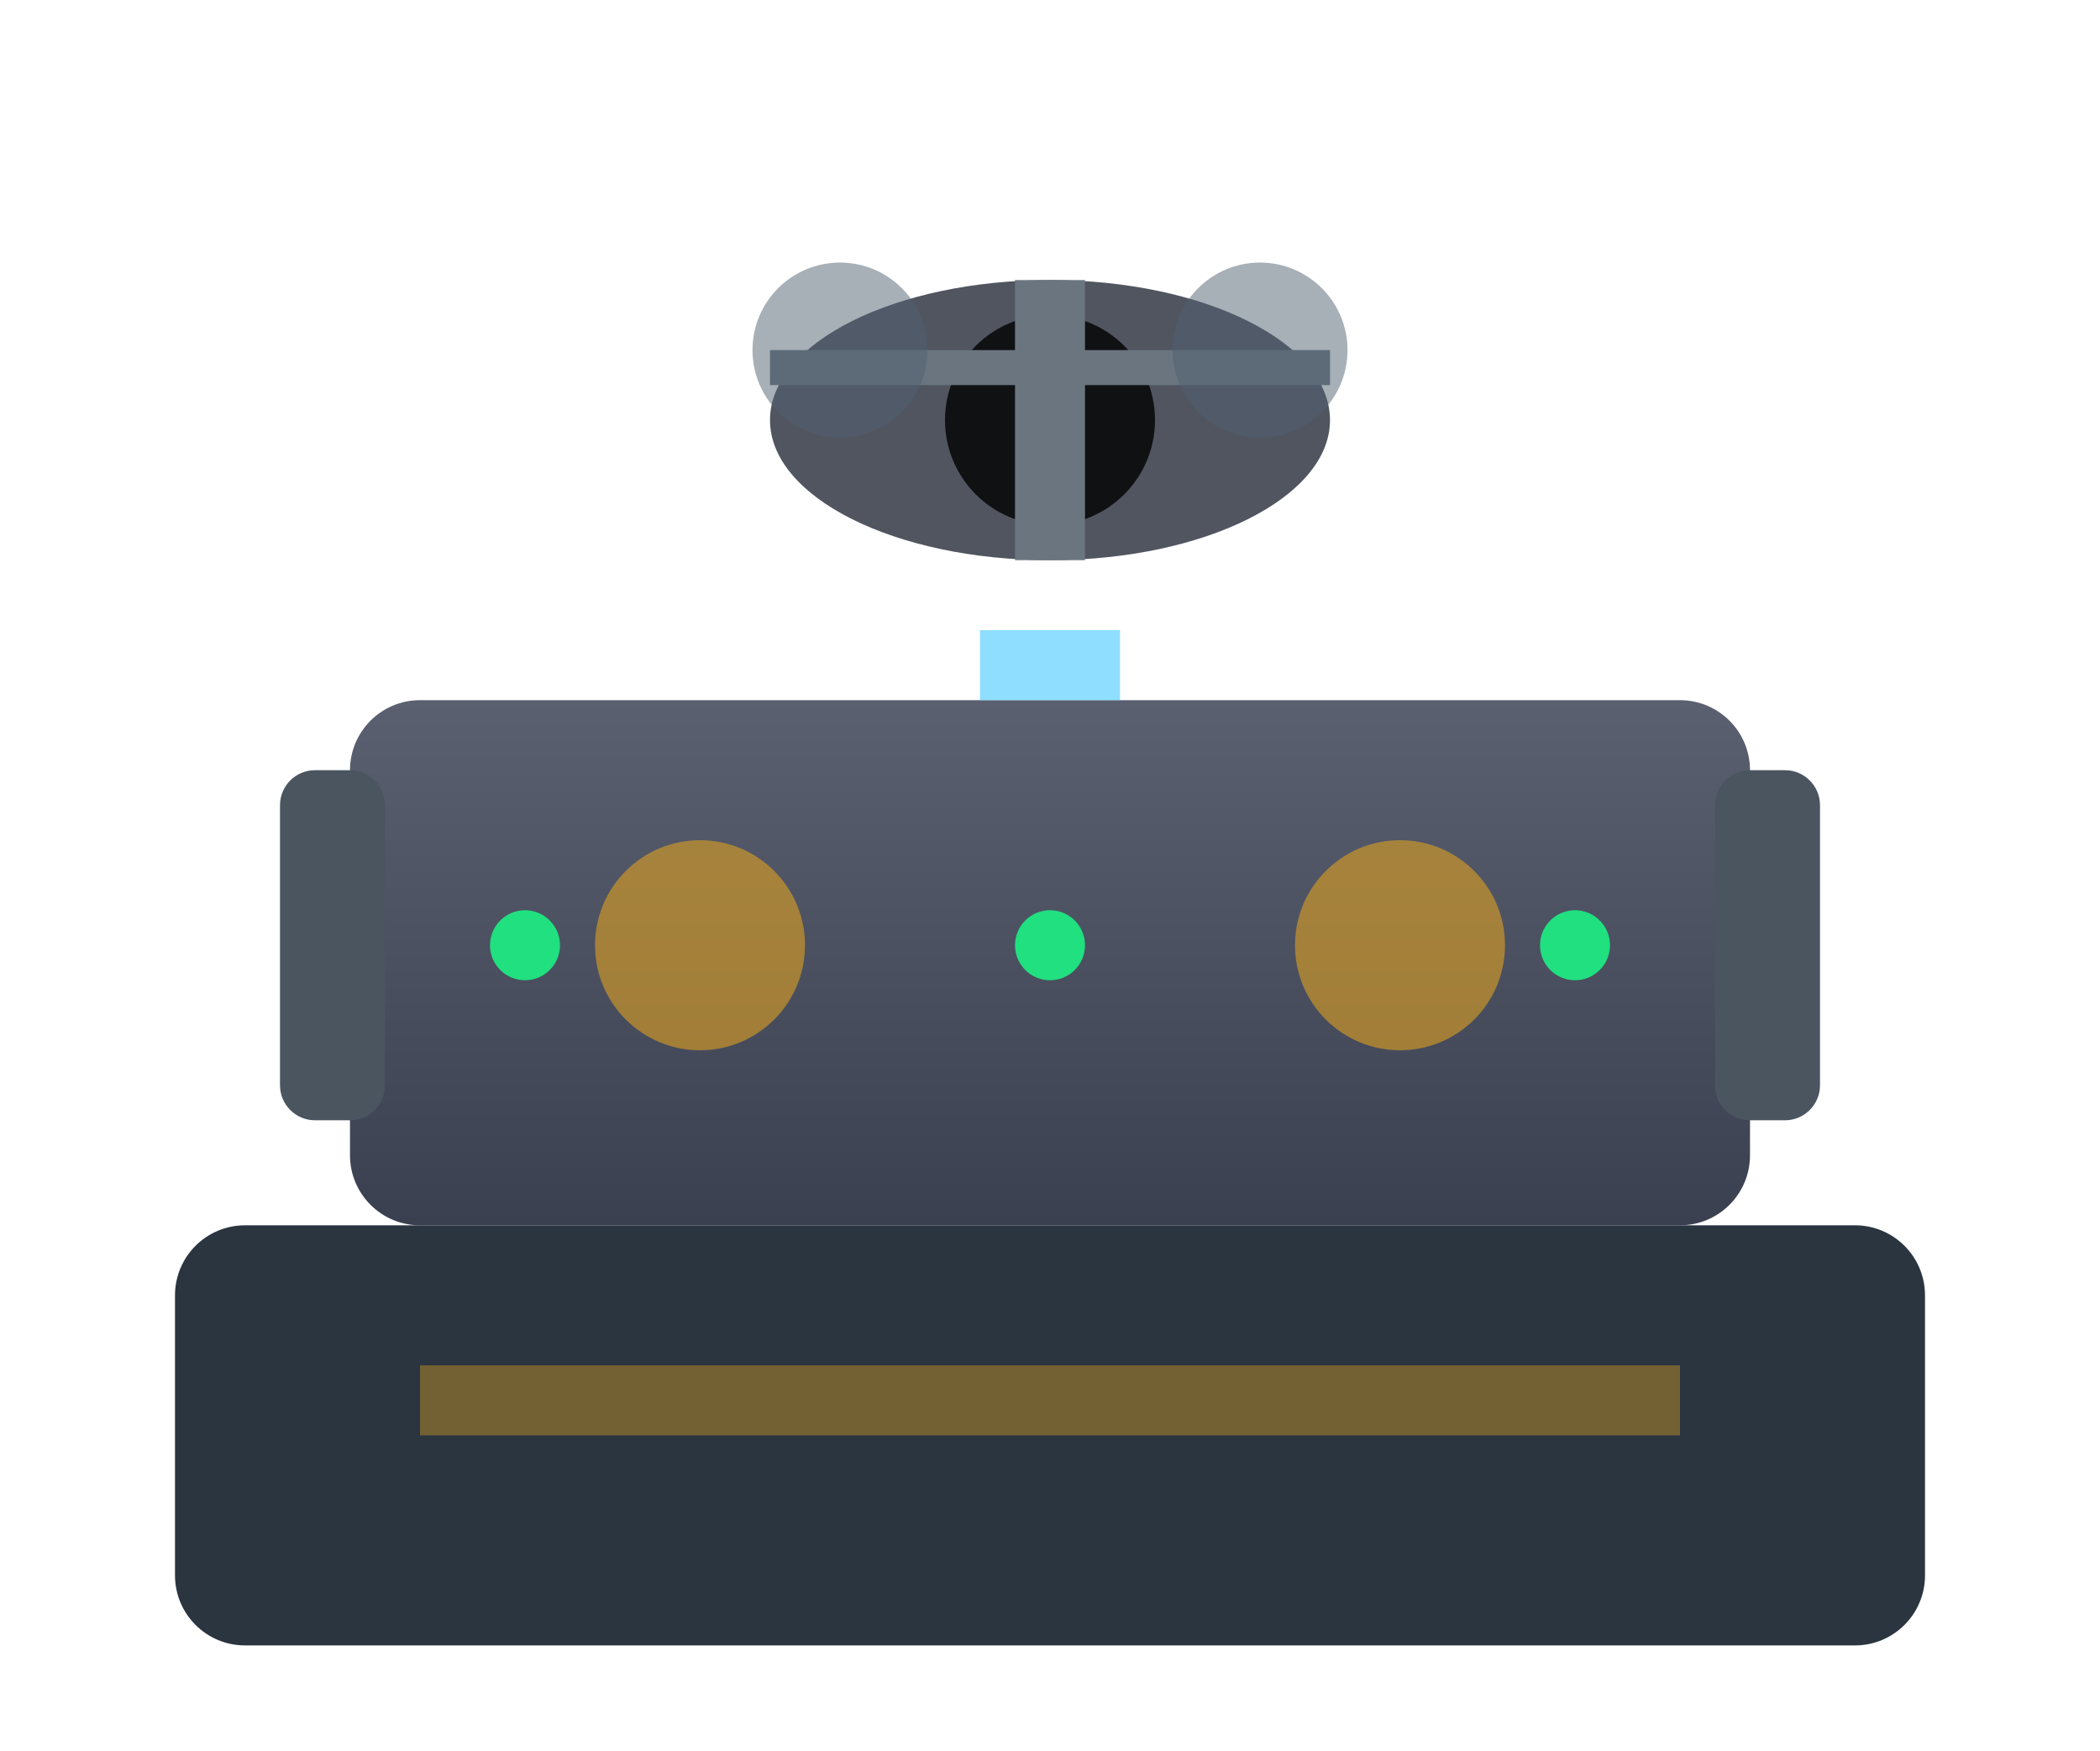
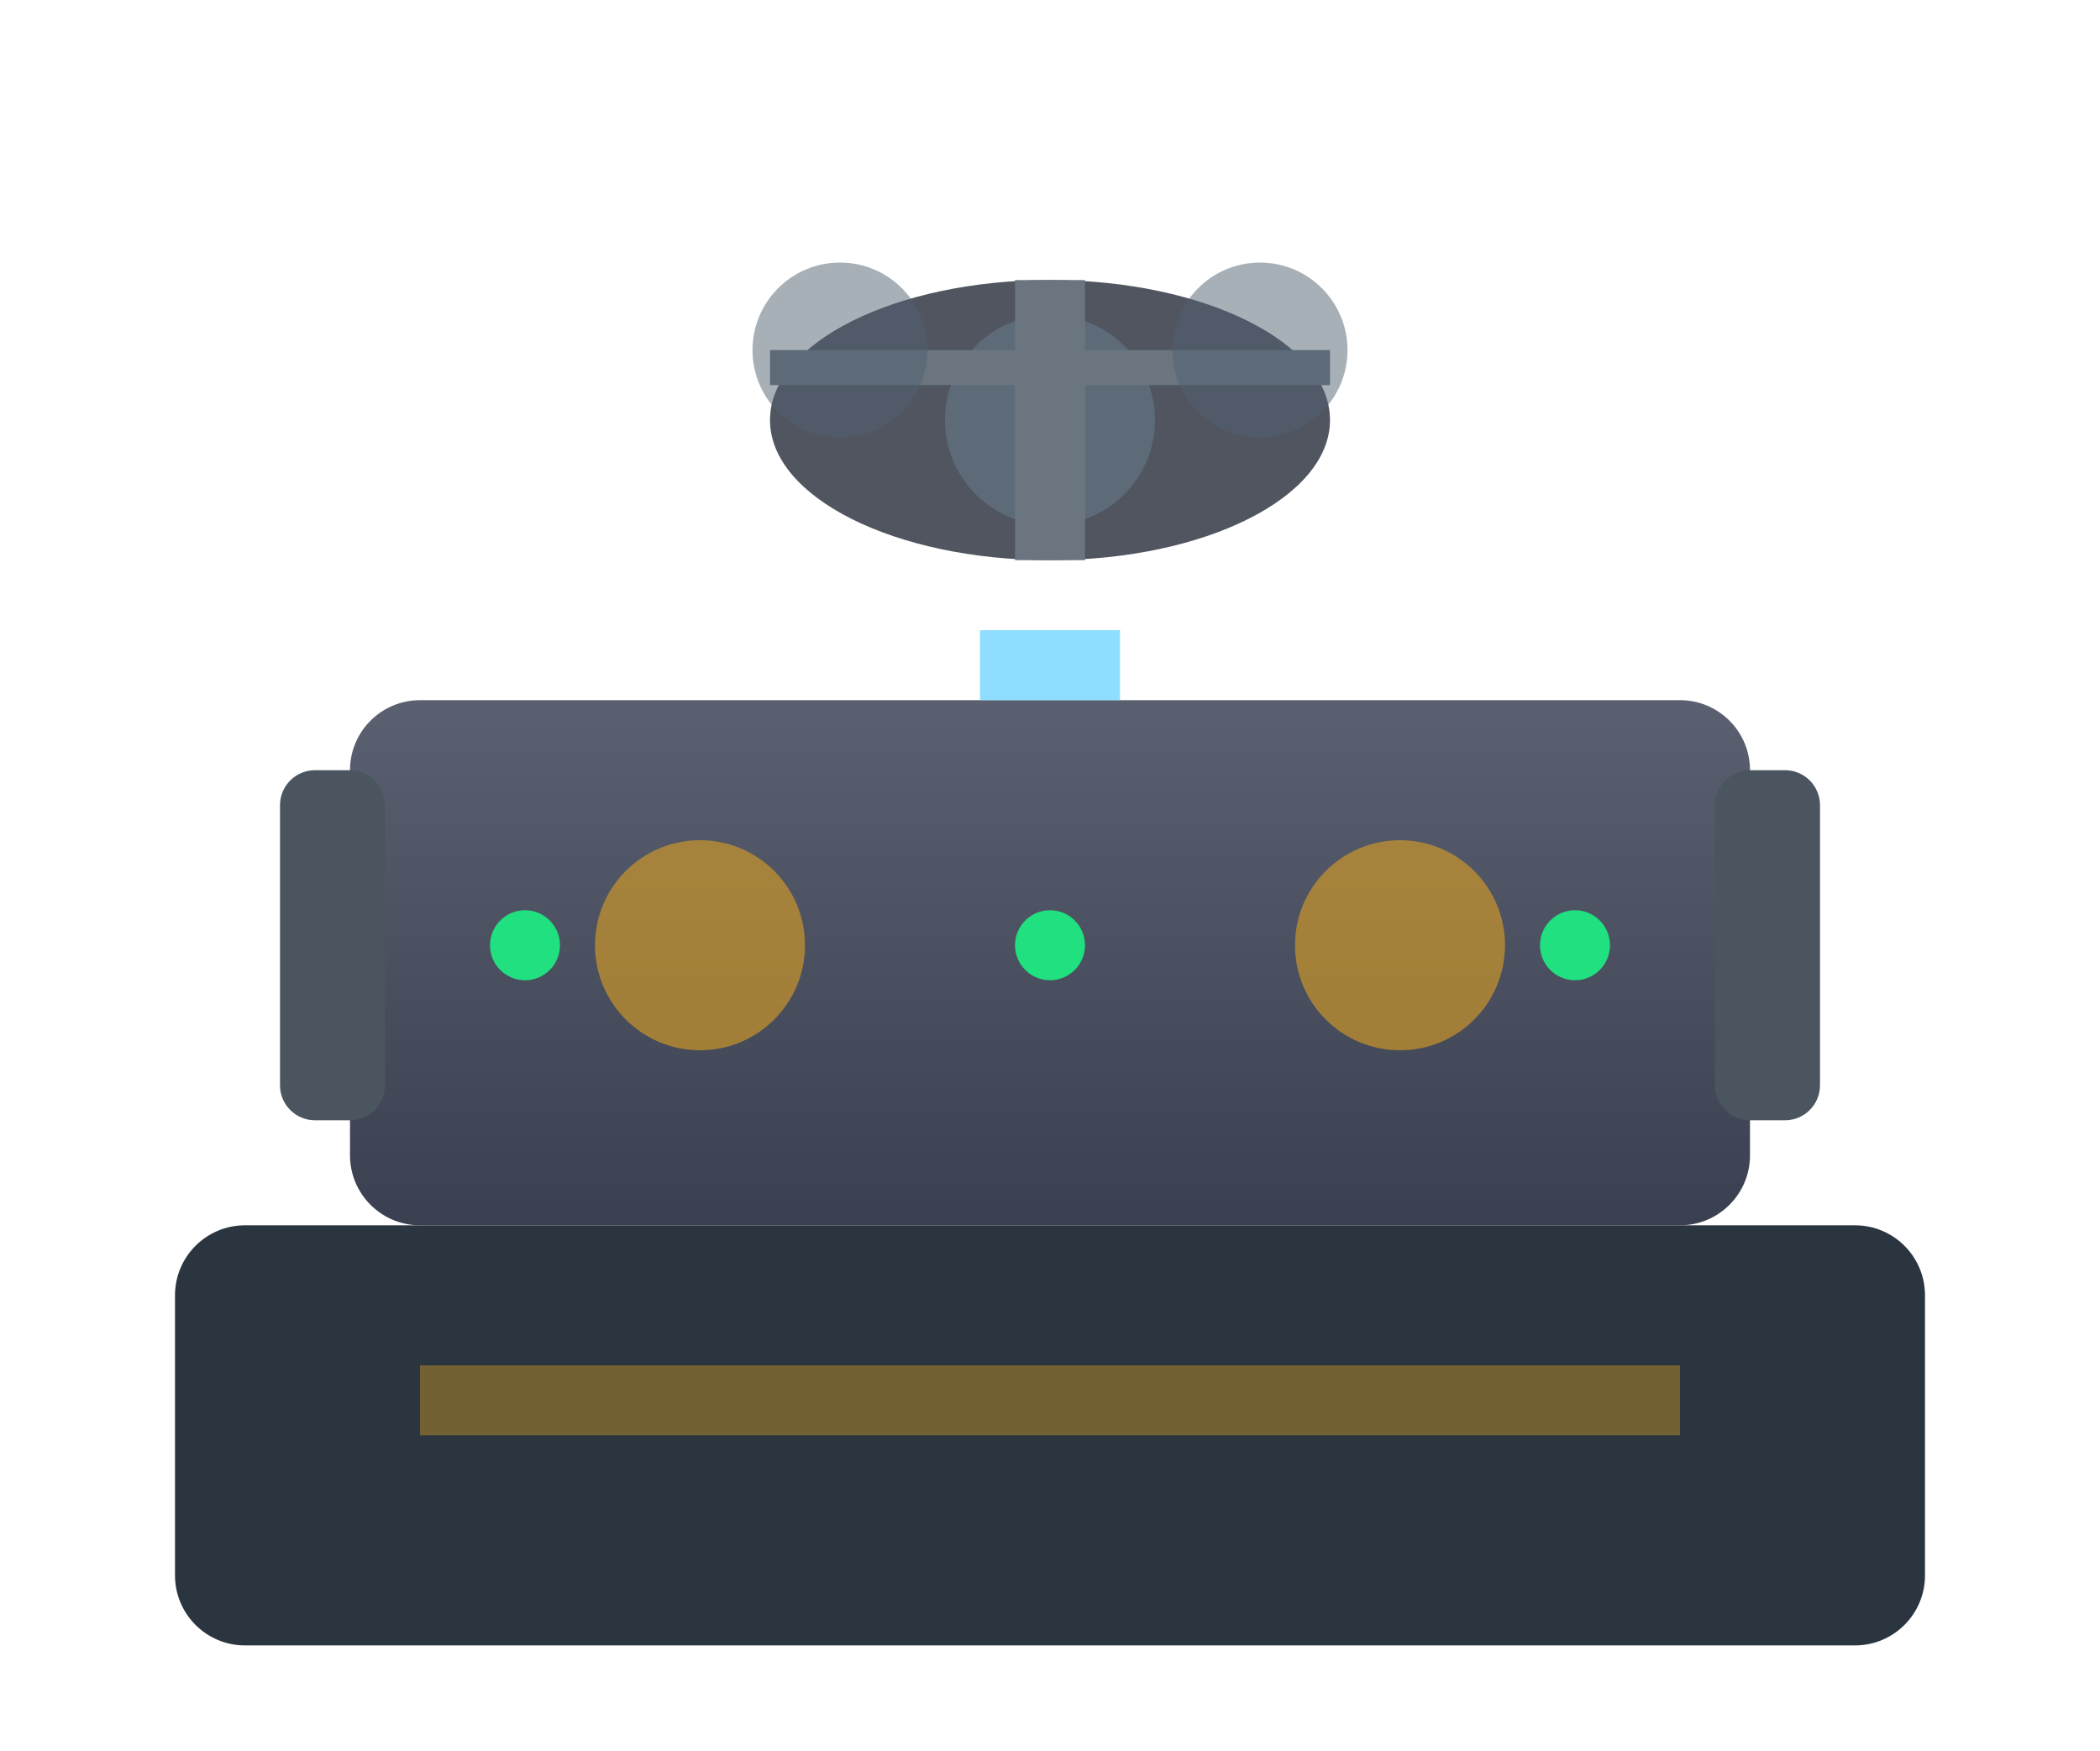
<svg xmlns="http://www.w3.org/2000/svg" width="60" height="50" viewBox="0 0 60 50">
  <defs>
    <linearGradient id="dockGradient" x1="0%" y1="0%" x2="0%" y2="100%">
      <stop offset="0%" style="stop-color:#5a6070;stop-opacity:1" />
      <stop offset="100%" style="stop-color:#3a4050;stop-opacity:1" />
    </linearGradient>
  </defs>
  <rect x="5" y="35" width="50" height="12" fill="#2a3540" rx="2" />
  <rect x="10" y="20" width="40" height="15" fill="url(#dockGradient)" rx="2" />
  <circle cx="20" cy="27" r="3" fill="#e0a020" opacity="0.6" />
  <circle cx="40" cy="27" r="3" fill="#e0a020" opacity="0.6" />
  <rect x="8" y="22" width="3" height="10" fill="#4a5560" rx="1" />
  <rect x="49" y="22" width="3" height="10" fill="#4a5560" rx="1" />
  <ellipse cx="30" cy="12" rx="8" ry="4" fill="#505560" />
-   <circle cx="30" cy="12" r="3" fill="#60708" opacity="0.8" />
+   <circle cx="30" cy="12" r="3" fill="#607080" opacity="0.8" />
  <rect x="22" y="10" width="16" height="1" fill="#6a7580" />
  <rect x="29" y="8" width="2" height="8" fill="#6a7580" />
  <circle cx="24" cy="10" r="2.5" fill="#506070" opacity="0.5" />
  <circle cx="36" cy="10" r="2.5" fill="#506070" opacity="0.5" />
  <rect x="28" y="18" width="4" height="2" fill="#60d0ff" opacity="0.7" />
  <circle cx="15" cy="27" r="1" fill="#20e080" />
  <circle cx="30" cy="27" r="1" fill="#20e080" />
  <circle cx="45" cy="27" r="1" fill="#20e080" />
  <line x1="12" y1="40" x2="48" y2="40" stroke="#e0a020" stroke-width="2" opacity="0.4" />
</svg>
